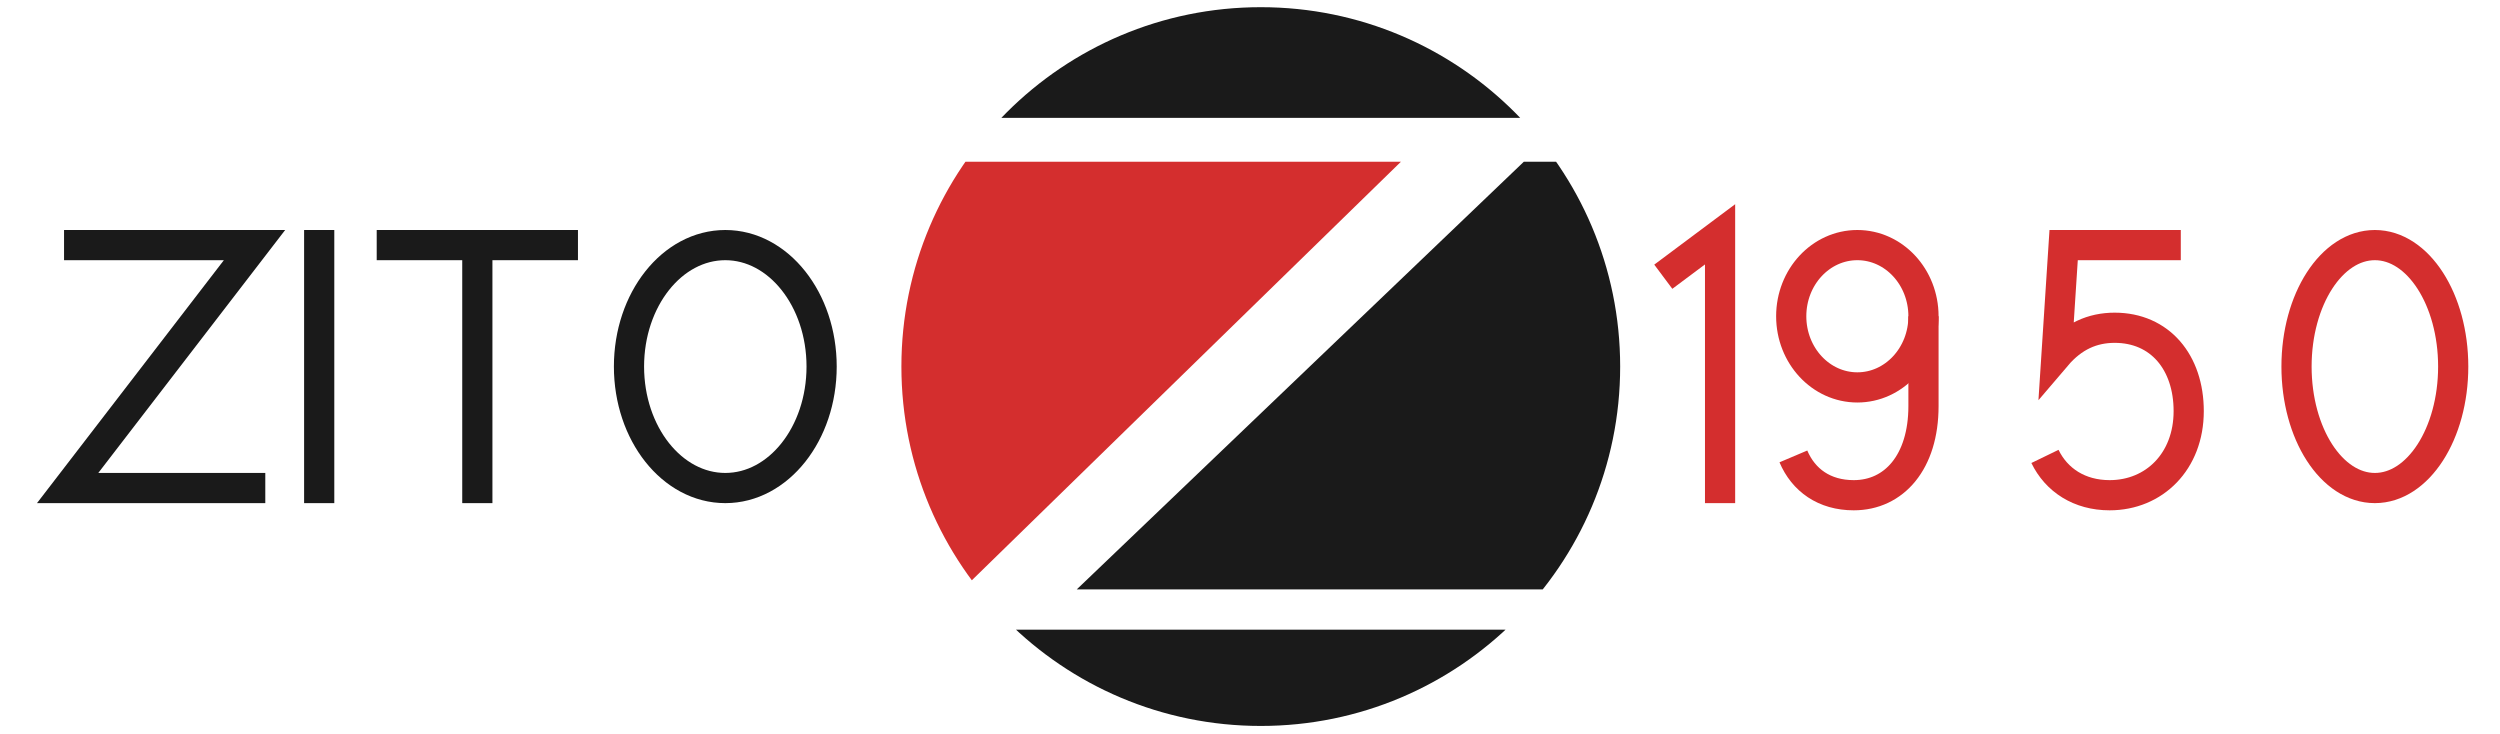
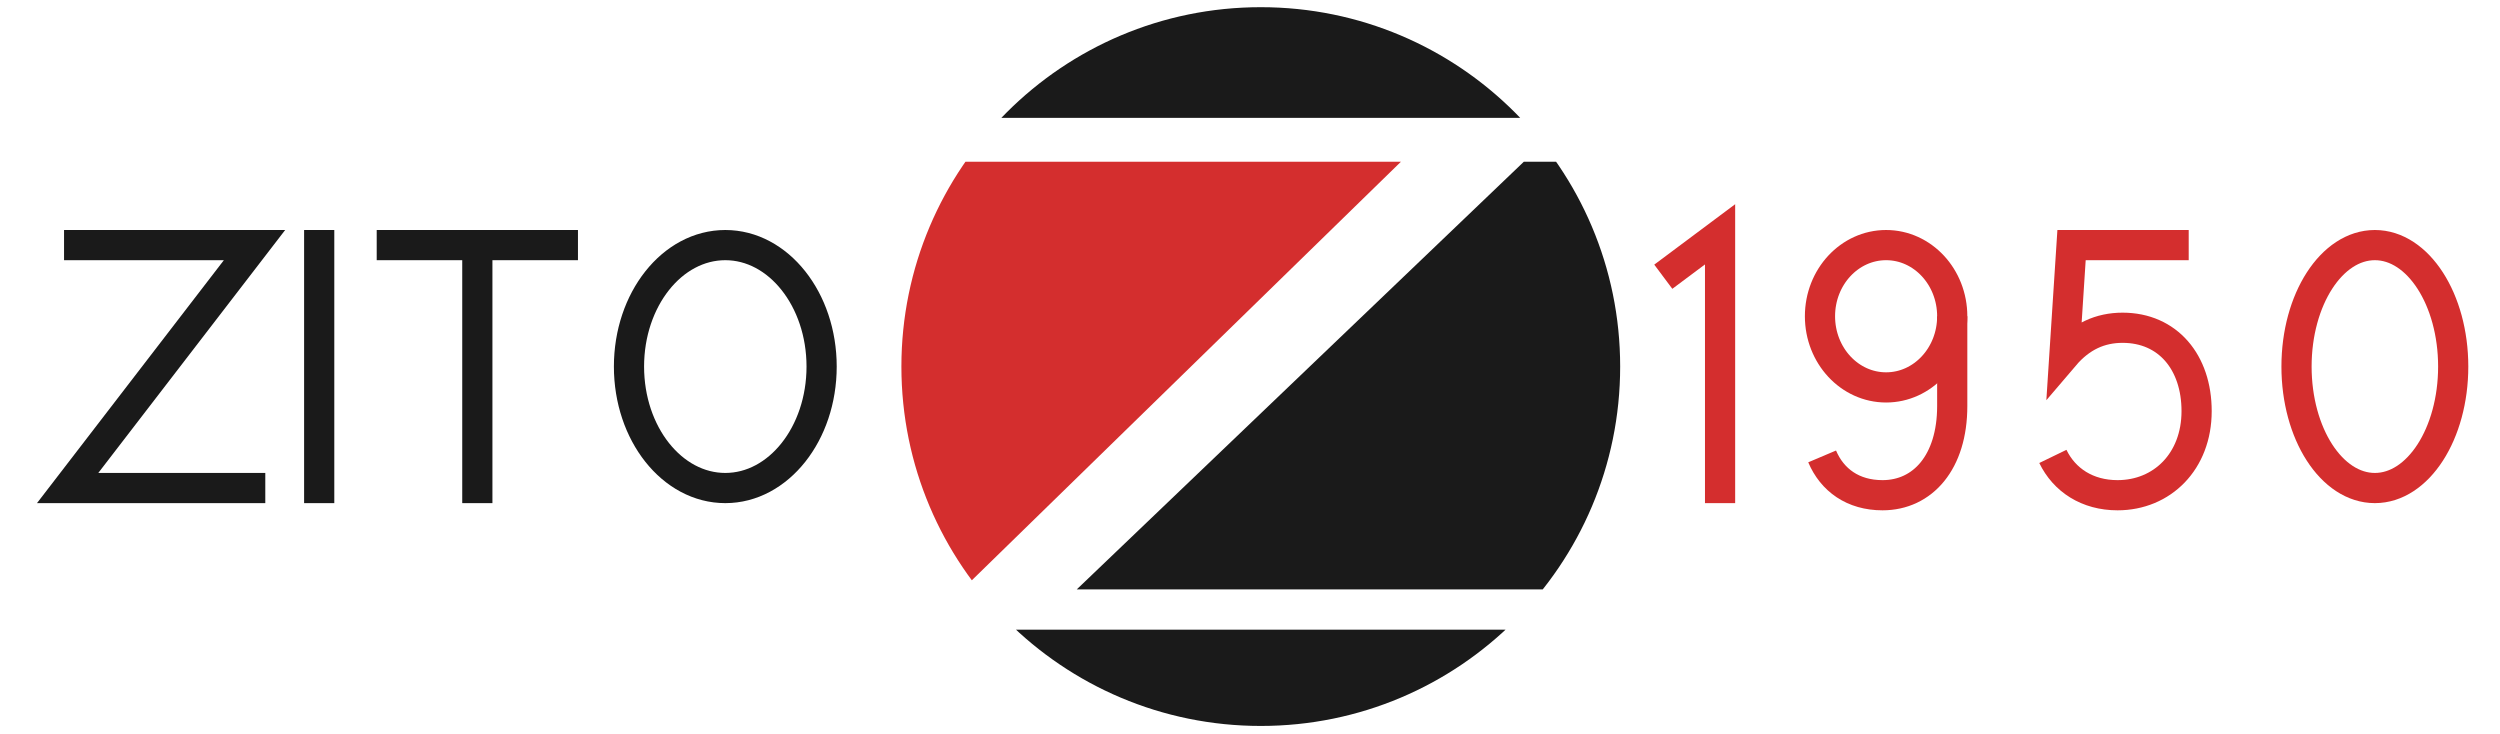
<svg xmlns="http://www.w3.org/2000/svg" viewBox="-122 -1 341 102" width="341" height="100" role="img" aria-label="ZITO 1950">
  <defs>
    <clipPath id="zd">
      <circle cx="50" cy="50" r="50" />
    </clipPath>
  </defs>
  <g fill="none" stroke-width="4.2" stroke-linejoin="miter" stroke-miterlimit="4" stroke="#1a1a1a">
    <path d="M-116.5 33.1H-90L-116 66.9H-88.5" />
    <path d="M-81 31V69" />
    <path d="M-73 33.1H-45M-59 33.1V69" />
    <ellipse cx="-24.5" cy="50" rx="13.4" ry="16.9" />
  </g>
  <g clip-path="url(#zd)">
    <path fill="#1a1a1a" d="M0 0H100V15.4H0Z" />
    <path fill="#d42e2e" d="M0 21.5H69.5L8.5 81H0Z" />
    <path fill="#1a1a1a" d="M86.6 21.5H100V81H24.4Z" />
    <path fill="#1a1a1a" d="M0 86.6H100V100H0Z" />
  </g>
  <g fill="none" stroke-width="4.2" stroke-linejoin="miter" stroke-miterlimit="4" stroke="#d42e2e">
    <path d="M106 37.5L113.9 31.6V69" />
-     <g transform="translate(3.5 0)">
+     <g transform="translate(7.5 0)">
      <ellipse cx="129.5" cy="43" rx="9.2" ry="9.9" />
      <path d="M138.7 43V55.5C138.7 63.3 134.6 67.9 129 67.9C124.9 67.9 122 65.8 120.6 62.5" />
    </g>
-     <g transform="translate(5.5 0)">
+     <g transform="translate(6.6 0)">
      <path d="M172.5 33.1H156.2L155.2 48.5C157.5 45.8 160.2 44.6 163.3 44.6C169.6 44.6 173.6 49.4 173.6 56.2C173.6 63.2 168.8 67.9 162.6 67.9C158.4 67.9 155.2 65.8 153.6 62.5" />
    </g>
    <ellipse cx="205" cy="50" rx="10.9" ry="16.9" />
  </g>
</svg>
